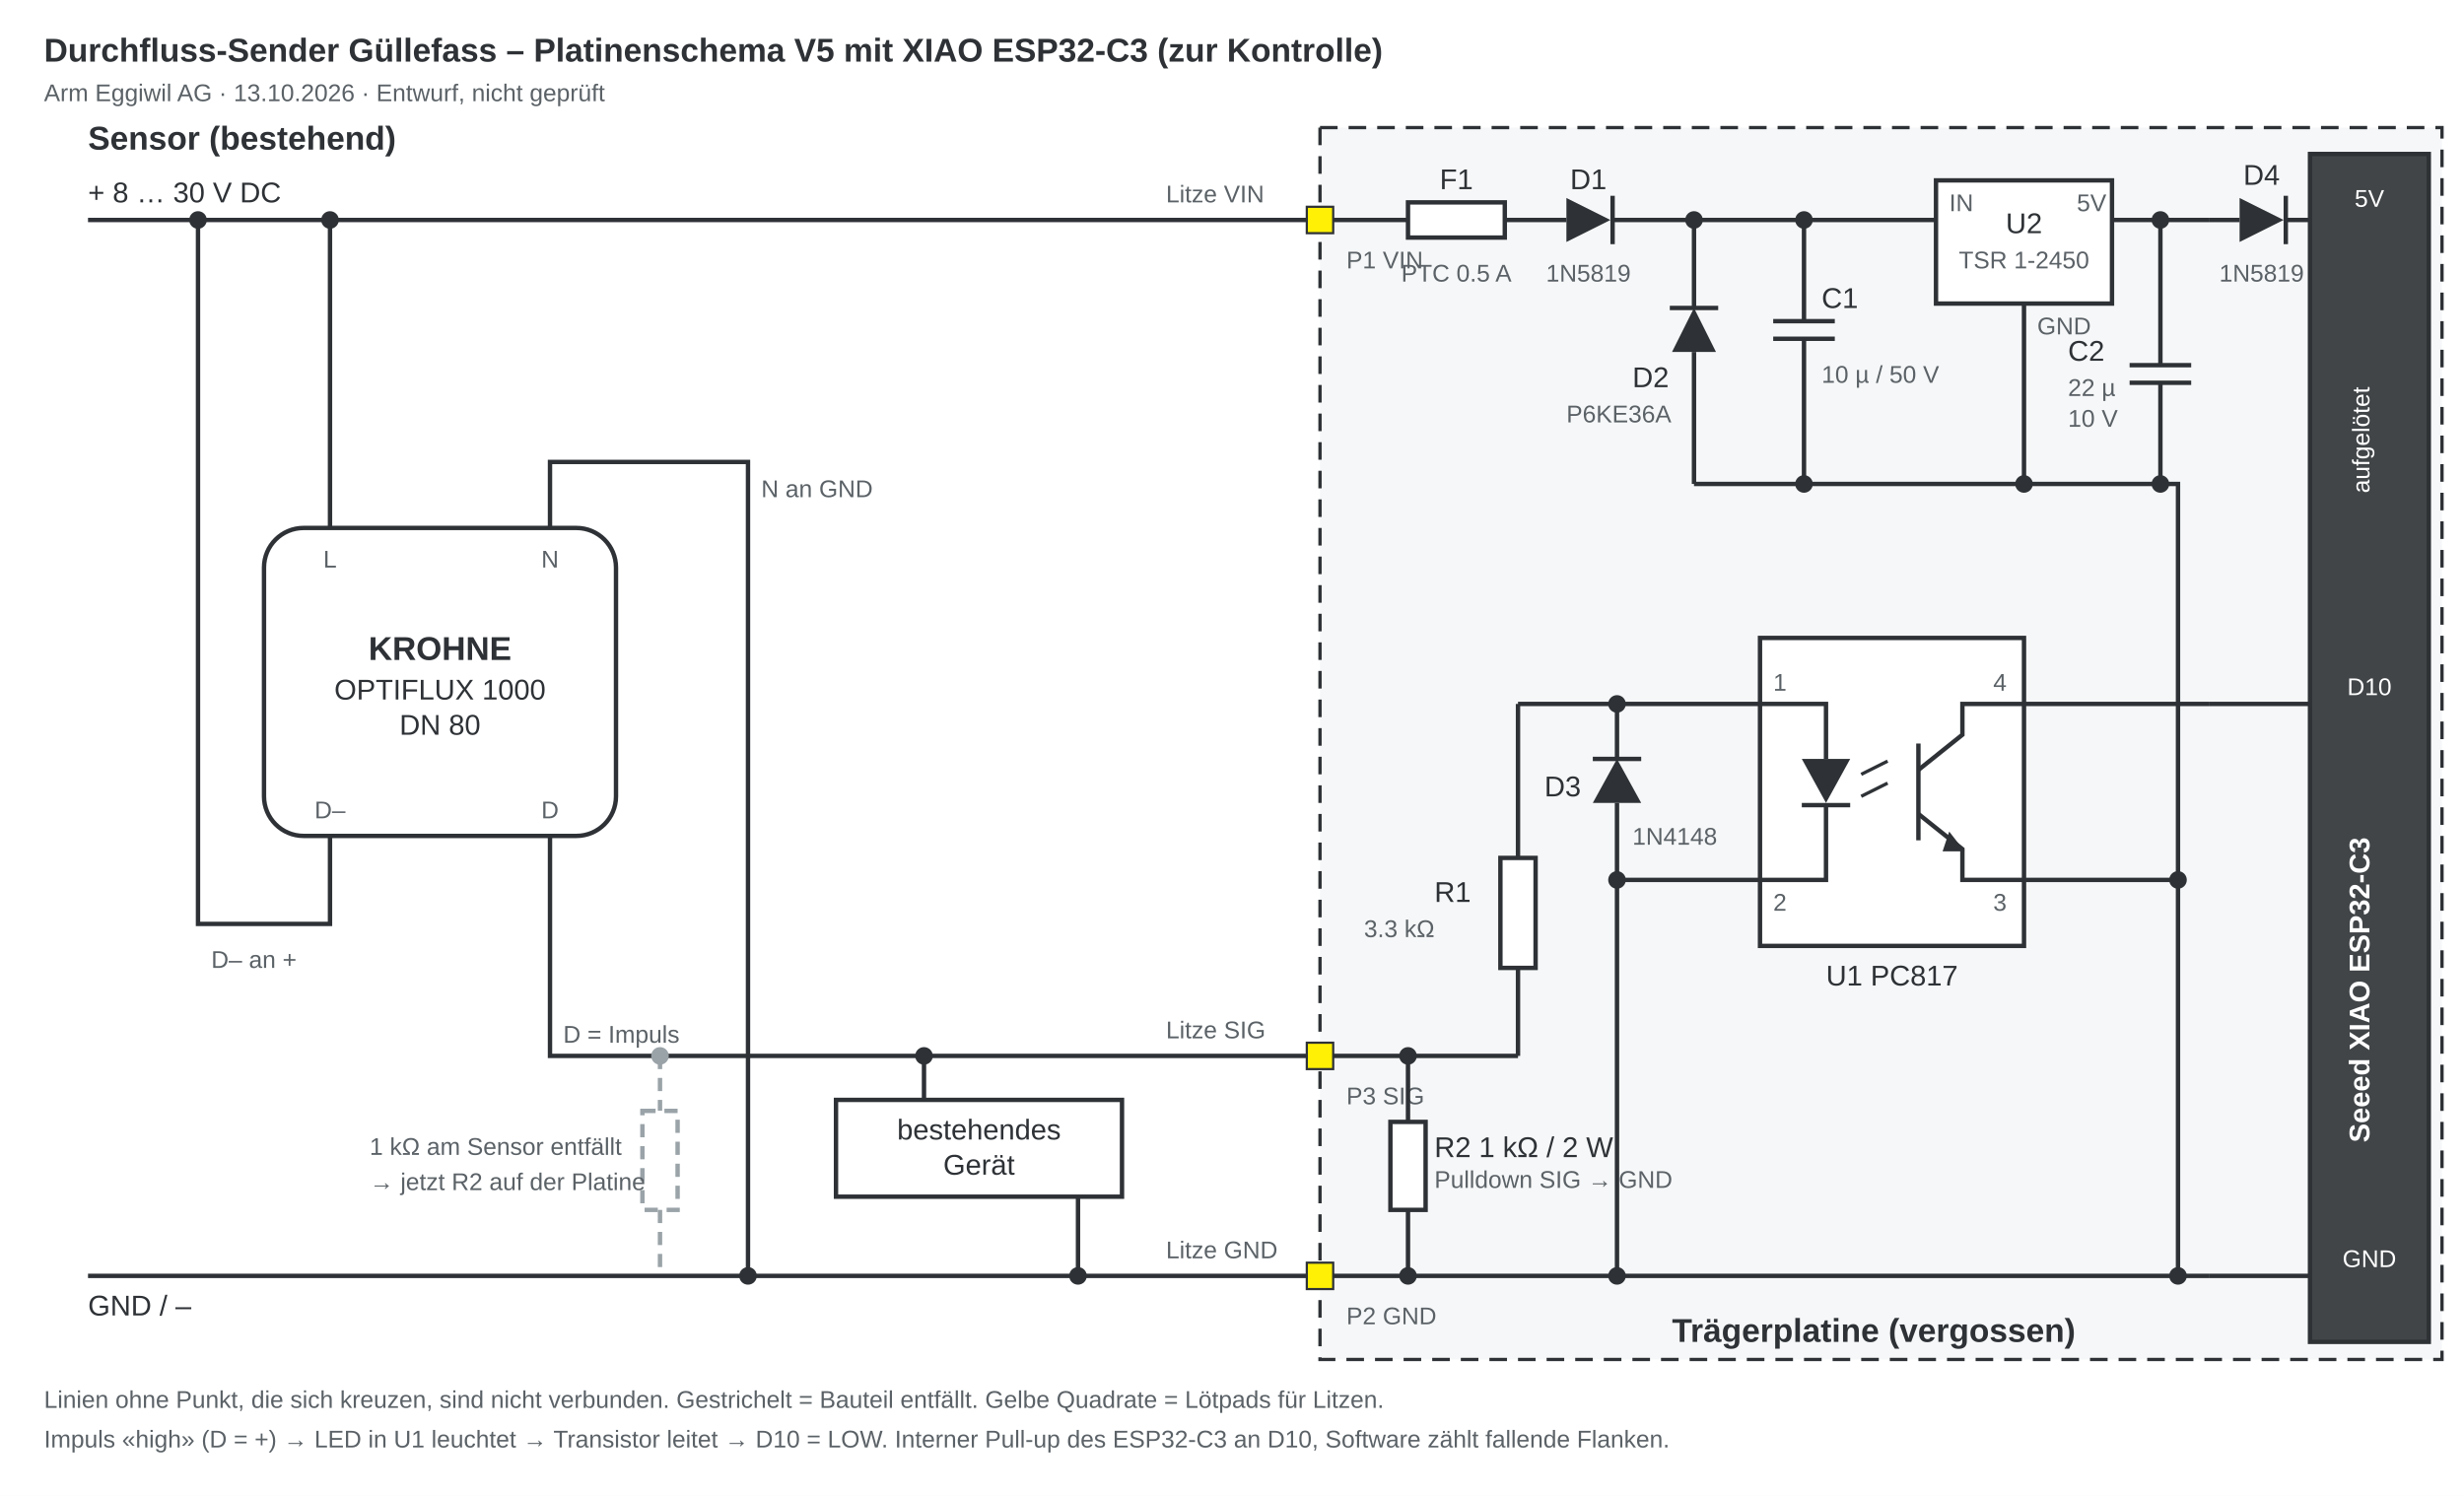
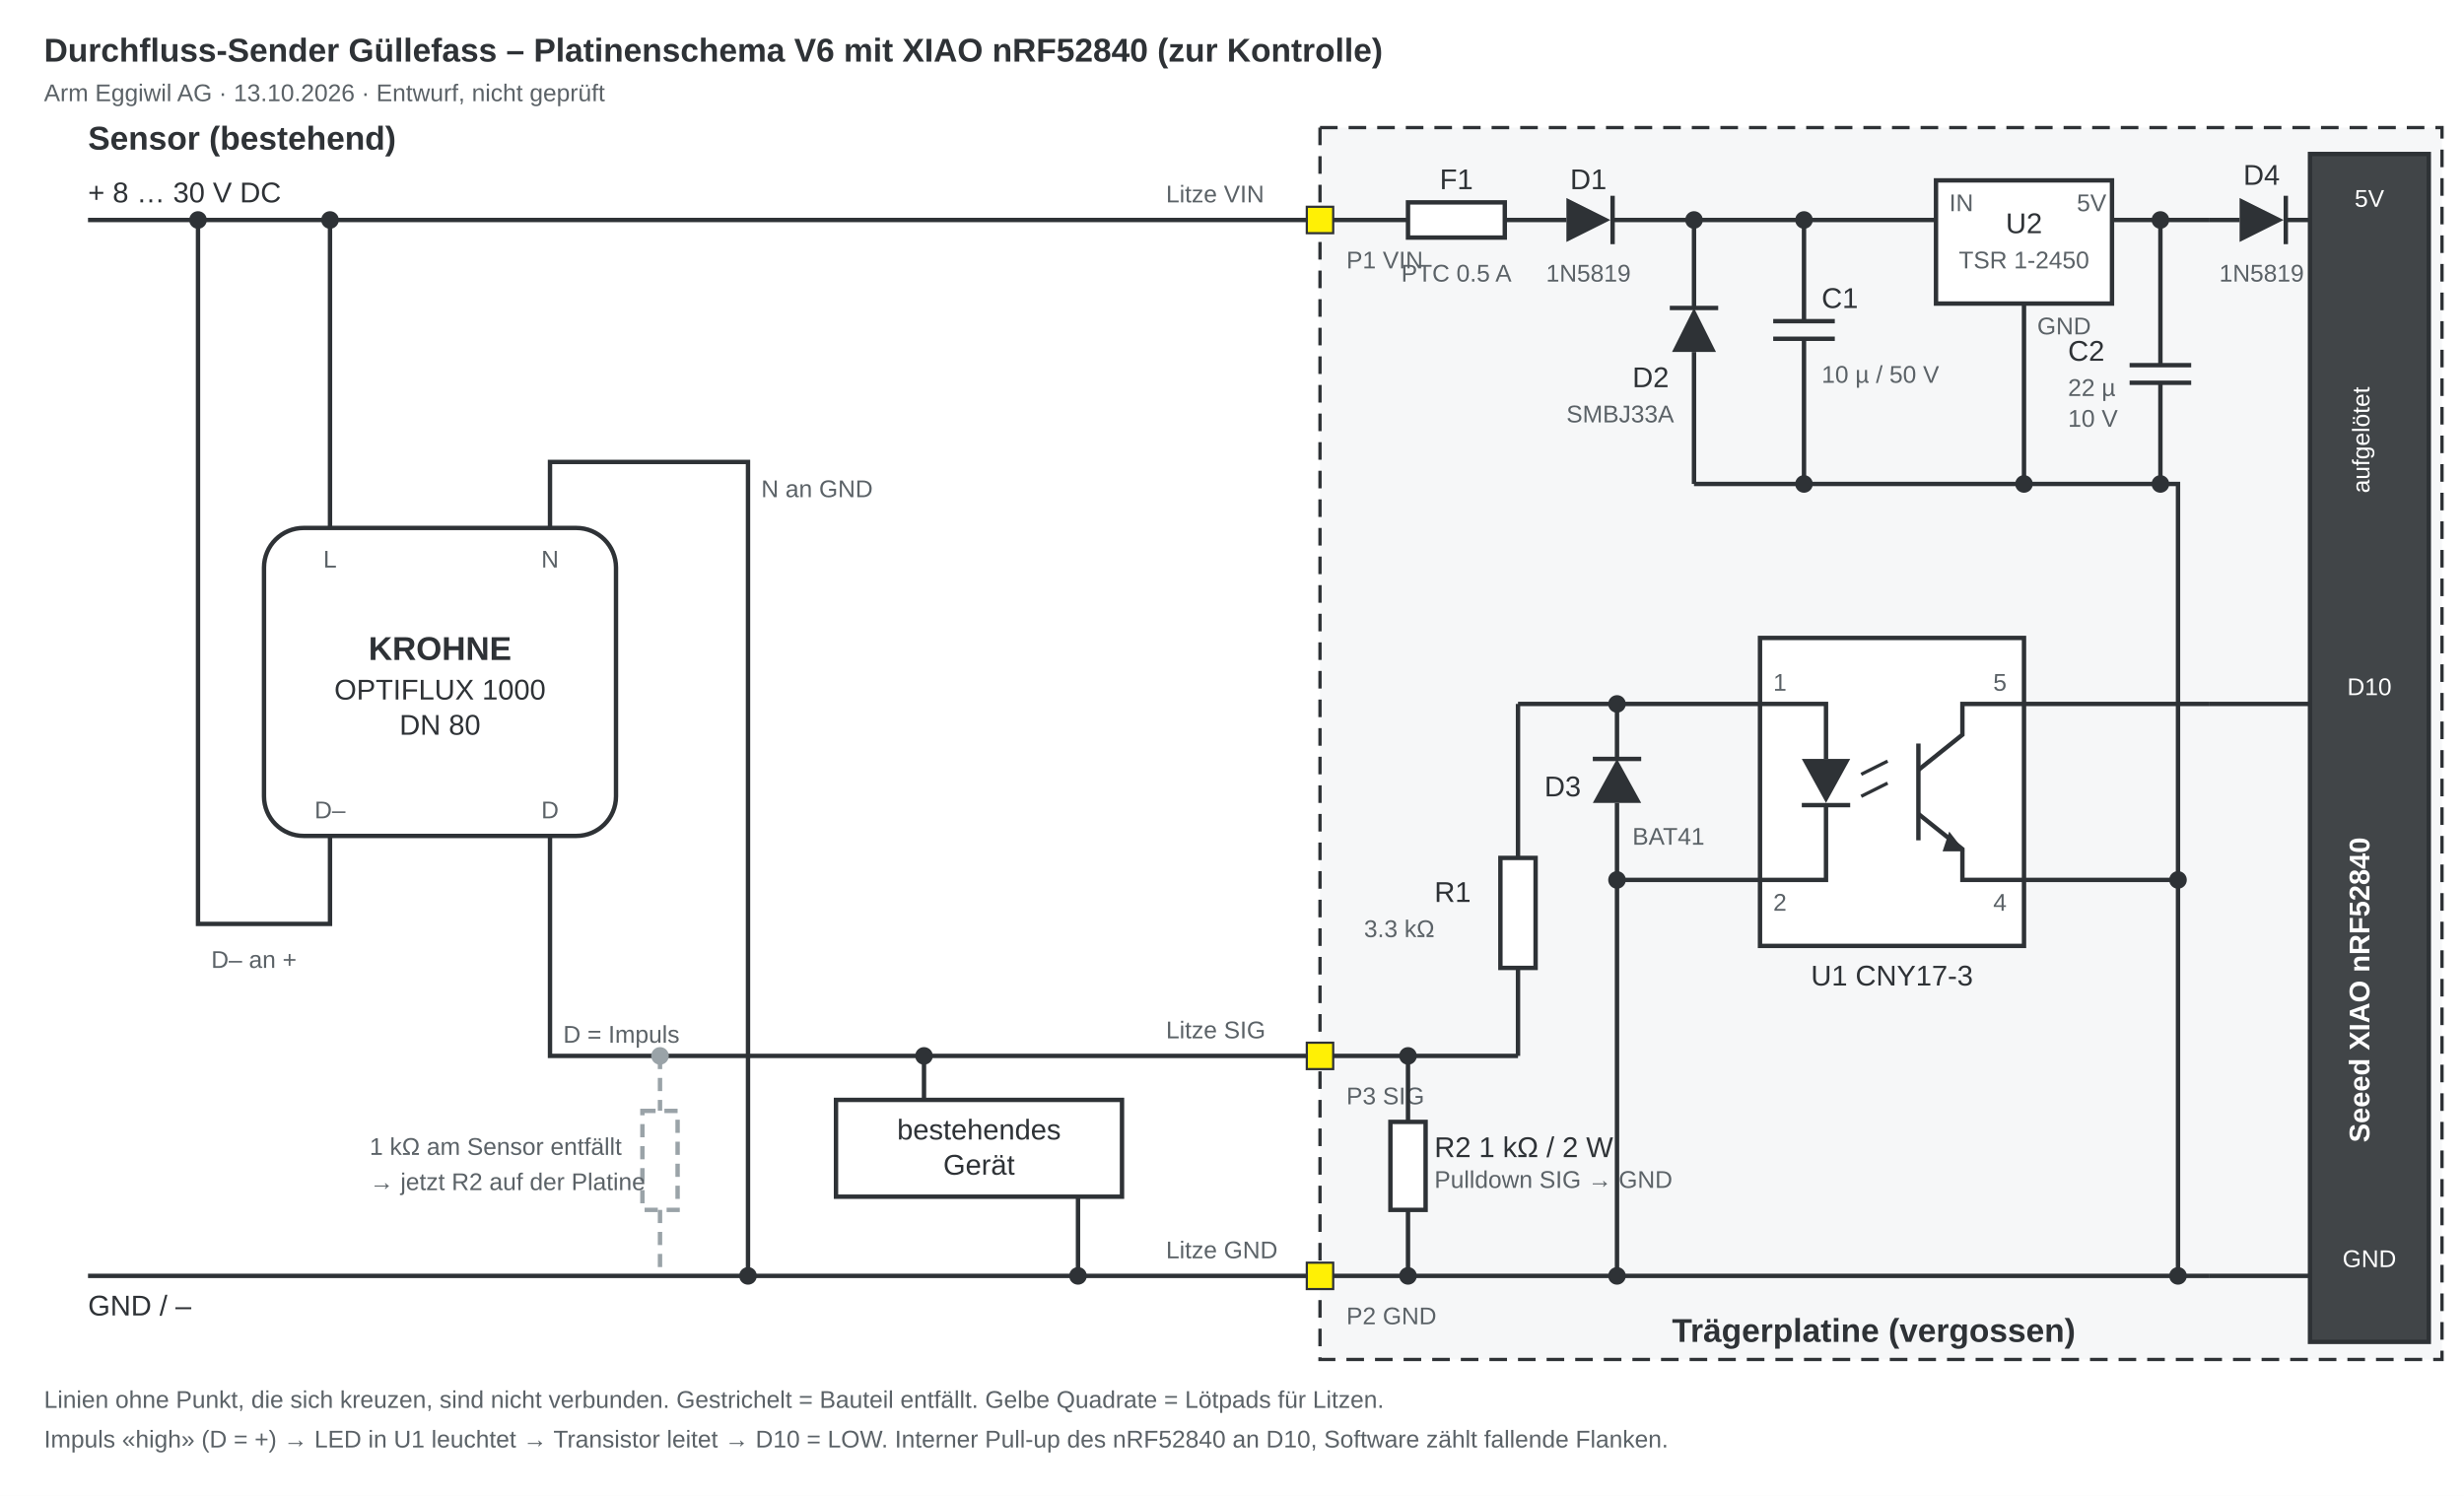
<svg xmlns="http://www.w3.org/2000/svg" viewBox="0 0 1120 680" width="1120" height="680" font-family="Arial, Helvetica, sans-serif" font-size="13">
  <rect width="1120" height="680" fill="#FFFFFF" />
  <style>
    .w{stroke:#2E3236;stroke-width:2;fill:none}
    .opt{stroke:#9AA3A8;stroke-width:2;fill:none;stroke-dasharray:6 4}
    .box{stroke:#2E3236;stroke-width:2;fill:#FFFFFF}
    .lbl{fill:#2E3236}
    .sm{font-size:11px;fill:#5B6267}
    .h{font-size:15px;font-weight:bold;fill:#2E3236}
    .dot{fill:#2E3236}
  </style>
-   <text x="20" y="28" class="h">Durchfluss-Sender Güllefass – Platinenschema V5 mit XIAO ESP32-C3 (zur Kontrolle)</text>
+   <text x="20" y="28" class="h">Durchfluss-Sender Güllefass – Platinenschema V6 mit XIAO nRF52840 (zur Kontrolle)</text>
  <text x="20" y="46" class="sm">Arm Eggiwil AG · 13.10.2026 · Entwurf, nicht geprüft</text>
  <text x="40" y="68" class="h">Sensor (bestehend)</text>
  <line class="w" x1="40" y1="100" x2="600" y2="100" />
  <text x="40" y="92" class="lbl">+ 8 … 30 V DC</text>
  <line class="w" x1="40" y1="580" x2="600" y2="580" />
  <text x="40" y="598" class="lbl">GND / –</text>
  <rect class="box" x="120" y="240" width="160" height="140" rx="18" />
  <text x="200" y="300" text-anchor="middle" class="h">KROHNE</text>
  <text x="200" y="318" text-anchor="middle" class="lbl">OPTIFLUX 1000</text>
  <text x="200" y="334" text-anchor="middle" class="lbl">DN 80</text>
  <text x="150" y="258" text-anchor="middle" class="sm">L</text>
  <text x="250" y="258" text-anchor="middle" class="sm">N</text>
  <text x="150" y="372" text-anchor="middle" class="sm">D–</text>
  <text x="250" y="372" text-anchor="middle" class="sm">D</text>
  <line class="w" x1="150" y1="100" x2="150" y2="240" />
  <circle class="dot" cx="150" cy="100" r="4" />
  <polyline class="w" points="150,380 150,420 90,420 90,100" />
  <circle class="dot" cx="90" cy="100" r="4" />
  <text x="96" y="440" class="sm">D– an +</text>
  <polyline class="w" points="250,240 250,210 340,210 340,580" />
  <circle class="dot" cx="340" cy="580" r="4" />
  <text x="346" y="226" class="sm">N an GND</text>
  <polyline class="w" points="250,380 250,480 600,480" />
  <text x="256" y="474" class="sm">D = Impuls</text>
  <circle cx="300" cy="480" r="4" fill="#9AA3A8" />
  <line class="opt" x1="300" y1="480" x2="300" y2="505" />
  <rect x="292" y="505" width="16" height="45" fill="#FFFFFF" stroke="#9AA3A8" stroke-width="2" stroke-dasharray="6 4" />
  <line class="opt" x1="300" y1="550" x2="300" y2="580" />
  <text x="168" y="525" class="sm">1 kΩ am Sensor entfällt</text>
  <text x="168" y="541" class="sm">→ jetzt R2 auf der Platine</text>
  <circle class="dot" cx="420" cy="480" r="4" />
  <line class="w" x1="420" y1="480" x2="420" y2="500" />
  <rect class="box" x="380" y="500" width="130" height="44" />
  <text x="445" y="518" text-anchor="middle" class="lbl">bestehendes</text>
  <text x="445" y="534" text-anchor="middle" class="lbl">Gerät</text>
  <line class="w" x1="490" y1="544" x2="490" y2="580" />
  <circle class="dot" cx="490" cy="580" r="4" />
  <text x="530" y="92" class="sm">Litze VIN</text>
  <text x="530" y="472" class="sm">Litze SIG</text>
  <text x="530" y="572" class="sm">Litze GND</text>
  <rect x="600" y="58" width="510" height="560" fill="#ECEFF1" fill-opacity="0.45" stroke="#2E3236" stroke-width="1.5" stroke-dasharray="8 5" />
  <text x="760" y="610" class="h">Trägerplatine (vergossen)</text>
  <rect x="594" y="94" width="12" height="12" fill="#FFF005" stroke="#2E3236" />
  <text x="612" y="122" class="sm">P1 VIN</text>
  <rect x="594" y="474" width="12" height="12" fill="#FFF005" stroke="#2E3236" />
  <text x="612" y="502" class="sm">P3 SIG</text>
  <rect x="594" y="574" width="12" height="12" fill="#FFF005" stroke="#2E3236" />
  <text x="612" y="602" class="sm">P2 GND</text>
  <line class="w" x1="606" y1="100" x2="640" y2="100" />
  <rect class="box" x="640" y="92" width="44" height="16" />
  <text x="662" y="86" text-anchor="middle" class="lbl">F1</text>
  <text x="662" y="128" text-anchor="middle" class="sm">PTC 0.5 A</text>
  <line class="w" x1="684" y1="100" x2="712" y2="100" />
  <polygon points="712,90 712,110 732,100" fill="#2E3236" />
  <line class="w" x1="733" y1="89" x2="733" y2="111" />
  <text x="722" y="86" text-anchor="middle" class="lbl">D1</text>
  <text x="722" y="128" text-anchor="middle" class="sm">1N5819</text>
  <line class="w" x1="733" y1="100" x2="880" y2="100" />
  <circle class="dot" cx="770" cy="100" r="4" />
  <line class="w" x1="770" y1="100" x2="770" y2="140" />
  <polygon points="760,160 780,160 770,140" fill="#2E3236" />
  <line class="w" x1="759" y1="140" x2="781" y2="140" />
  <line class="w" x1="770" y1="160" x2="770" y2="220" />
  <text x="742" y="176" class="lbl">D2</text>
-   <text x="712" y="192" class="sm">P6KE36A</text>
+   <text x="712" y="192" class="sm">SMBJ33A</text>
  <circle class="dot" cx="820" cy="100" r="4" />
  <line class="w" x1="820" y1="100" x2="820" y2="146" />
  <line class="w" x1="806" y1="146" x2="834" y2="146" />
  <line class="w" x1="806" y1="154" x2="834" y2="154" />
  <line class="w" x1="820" y1="154" x2="820" y2="220" />
  <text x="828" y="140" class="lbl">C1</text>
  <text x="828" y="174" class="sm">10 µ / 50 V</text>
  <rect class="box" x="880" y="82" width="80" height="56" />
  <text x="920" y="106" text-anchor="middle" class="lbl">U2</text>
  <text x="920" y="122" text-anchor="middle" class="sm">TSR 1-2450</text>
  <text x="886" y="96" class="sm">IN</text>
  <text x="944" y="96" class="sm">5V</text>
  <line class="w" x1="920" y1="138" x2="920" y2="220" />
  <text x="926" y="152" class="sm">GND</text>
  <line class="w" x1="960" y1="100" x2="1004" y2="100" />
  <circle class="dot" cx="982" cy="100" r="4" />
  <line class="w" x1="982" y1="100" x2="982" y2="166" />
  <line class="w" x1="968" y1="166" x2="996" y2="166" />
  <line class="w" x1="968" y1="174" x2="996" y2="174" />
  <line class="w" x1="982" y1="174" x2="982" y2="220" />
  <text x="940" y="164" class="lbl">C2</text>
  <text x="940" y="180" class="sm">22 µ</text>
  <text x="940" y="194" class="sm">10 V</text>
  <line class="w" x1="770" y1="220" x2="982" y2="220" />
  <circle class="dot" cx="820" cy="220" r="4" />
  <circle class="dot" cx="920" cy="220" r="4" />
  <circle class="dot" cx="982" cy="220" r="4" />
  <polyline class="w" points="982,220 990,220 990,580" />
  <line class="w" x1="606" y1="480" x2="690" y2="480" />
  <circle class="dot" cx="640" cy="480" r="4" />
  <line class="w" x1="640" y1="480" x2="640" y2="510" />
  <rect class="box" x="632" y="510" width="16" height="40" />
  <line class="w" x1="640" y1="550" x2="640" y2="580" />
  <circle class="dot" cx="640" cy="580" r="4" />
  <text x="652" y="526" class="lbl">R2 1 kΩ / 2 W</text>
  <text x="652" y="540" class="sm">Pulldown SIG → GND</text>
  <line class="w" x1="690" y1="480" x2="690" y2="440" />
  <rect class="box" x="682" y="390" width="16" height="50" />
  <line class="w" x1="690" y1="390" x2="690" y2="320" />
  <text x="652" y="410" class="lbl">R1</text>
  <text x="620" y="426" class="sm">3.3 kΩ</text>
  <line class="w" x1="690" y1="320" x2="800" y2="320" />
  <circle class="dot" cx="735" cy="320" r="4" />
  <line class="w" x1="735" y1="320" x2="735" y2="345" />
  <line class="w" x1="724" y1="345" x2="746" y2="345" />
  <polygon points="724,365 746,365 735,345" fill="#2E3236" />
  <line class="w" x1="735" y1="365" x2="735" y2="400" />
  <text x="702" y="362" class="lbl">D3</text>
-   <text x="742" y="384" class="sm">1N4148</text>
+   <text x="742" y="384" class="sm">BAT41</text>
  <circle class="dot" cx="735" cy="400" r="4" />
  <line class="w" x1="735" y1="400" x2="800" y2="400" />
  <line class="w" x1="735" y1="400" x2="735" y2="580" />
  <circle class="dot" cx="735" cy="580" r="4" />
  <rect class="box" x="800" y="290" width="120" height="140" />
-   <text x="860" y="448" text-anchor="middle" class="lbl">U1 PC817</text>
+   <text x="860" y="448" text-anchor="middle" class="lbl">U1 CNY17-3</text>
  <text x="806" y="314" class="sm">1</text>
  <text x="806" y="414" class="sm">2</text>
-   <text x="906" y="314" class="sm">4</text>
-   <text x="906" y="414" class="sm">3</text>
+   <text x="906" y="314" class="sm">5</text>
+   <text x="906" y="414" class="sm">4</text>
  <polyline class="w" points="800,320 830,320 830,345" />
  <polygon points="819,345 841,345 830,365" fill="#2E3236" />
  <line class="w" x1="819" y1="366" x2="841" y2="366" />
  <polyline class="w" points="830,366 830,400 800,400" />
  <line x1="846" y1="352" x2="858" y2="346" stroke="#2E3236" stroke-width="1.5" />
  <line x1="846" y1="362" x2="858" y2="356" stroke="#2E3236" stroke-width="1.5" />
  <line class="w" x1="872" y1="338" x2="872" y2="382" />
  <polyline class="w" points="872,350 892,334 892,320 920,320" />
  <polyline class="w" points="872,370 892,386 892,400 920,400" />
  <polygon points="886,378 893,387 883,387" fill="#2E3236" />
  <line class="w" x1="920" y1="320" x2="1004" y2="320" />
  <line class="w" x1="920" y1="400" x2="990" y2="400" />
  <circle class="dot" cx="990" cy="400" r="4" />
  <line class="w" x1="606" y1="580" x2="1004" y2="580" />
  <circle class="dot" cx="990" cy="580" r="4" />
  <line class="w" x1="1004" y1="100" x2="1018" y2="100" />
  <polygon points="1018,90 1018,110 1038,100" fill="#2E3236" />
  <line class="w" x1="1039" y1="89" x2="1039" y2="111" />
  <line class="w" x1="1039" y1="100" x2="1050" y2="100" />
  <text x="1028" y="84" text-anchor="middle" class="lbl">D4</text>
  <text x="1028" y="128" text-anchor="middle" class="sm">1N5819</text>
  <line class="w" x1="1004" y1="320" x2="1050" y2="320" />
  <line class="w" x1="1004" y1="580" x2="1050" y2="580" />
  <rect x="1050" y="70" width="54" height="540" fill="none" stroke="#2E3236" stroke-width="2" />
  <rect x="1050" y="70" width="54" height="540" fill="#2E3236" fill-opacity="0.9" />
  <text x="1077" y="94" text-anchor="middle" class="sm" style="fill:#FFFFFF">5V</text>
  <text x="1077" y="316" text-anchor="middle" class="sm" style="fill:#FFFFFF">D10</text>
  <text x="1077" y="576" text-anchor="middle" class="sm" style="fill:#FFFFFF">GND</text>
-   <text x="1077" y="450" fill="#FFFFFF" font-weight="bold" text-anchor="middle" transform="rotate(-90 1077 450)" style="fill:#FFFFFF">Seeed XIAO ESP32-C3</text>
+   <text x="1077" y="450" fill="#FFFFFF" font-weight="bold" text-anchor="middle" transform="rotate(-90 1077 450)" style="fill:#FFFFFF">Seeed XIAO nRF52840</text>
  <text x="1077" y="200" fill="#FFFFFF" text-anchor="middle" class="sm" transform="rotate(-90 1077 200)" style="fill:#FFFFFF">aufgelötet</text>
  <text x="20" y="640" class="sm">Linien ohne Punkt, die sich kreuzen, sind nicht verbunden. Gestrichelt = Bauteil entfällt. Gelbe Quadrate = Lötpads für Litzen.</text>
-   <text x="20" y="658" class="sm">Impuls «high» (D = +) → LED in U1 leuchtet → Transistor leitet → D10 = LOW. Interner Pull-up des ESP32-C3 an D10, Software zählt fallende Flanken.</text>
+   <text x="20" y="658" class="sm">Impuls «high» (D = +) → LED in U1 leuchtet → Transistor leitet → D10 = LOW. Interner Pull-up des nRF52840 an D10, Software zählt fallende Flanken.</text>
</svg>
